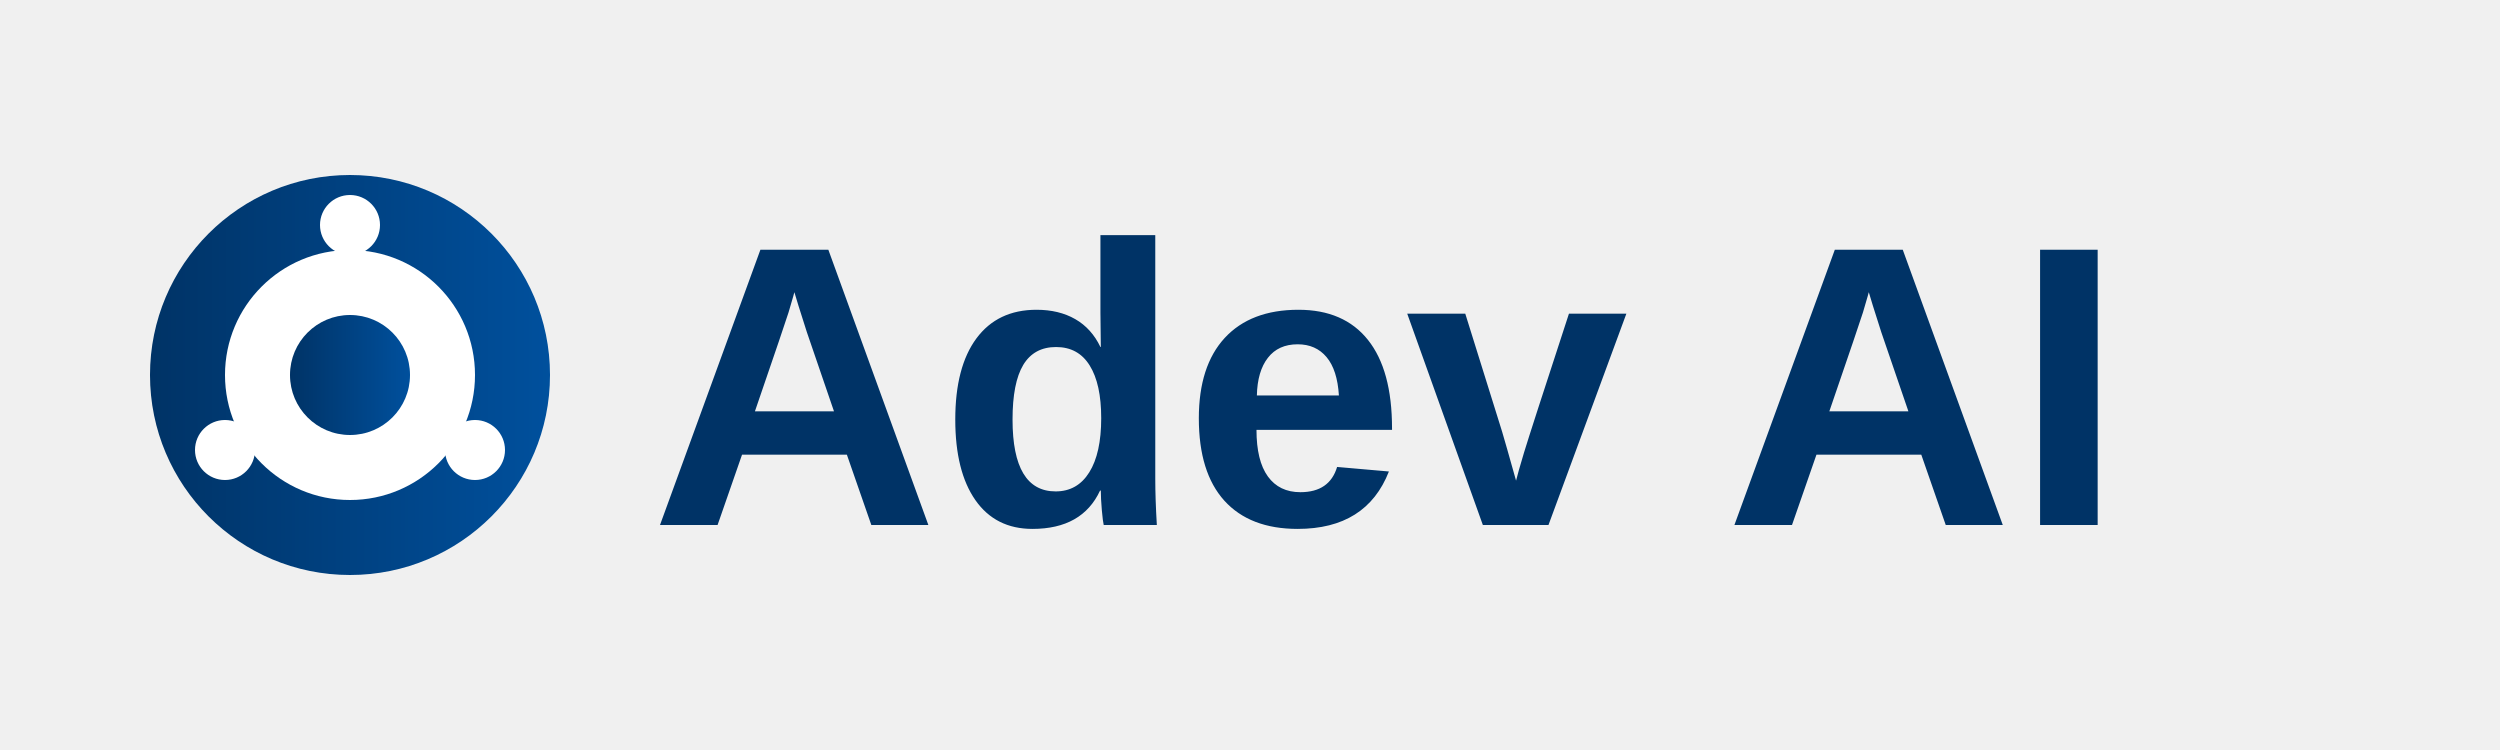
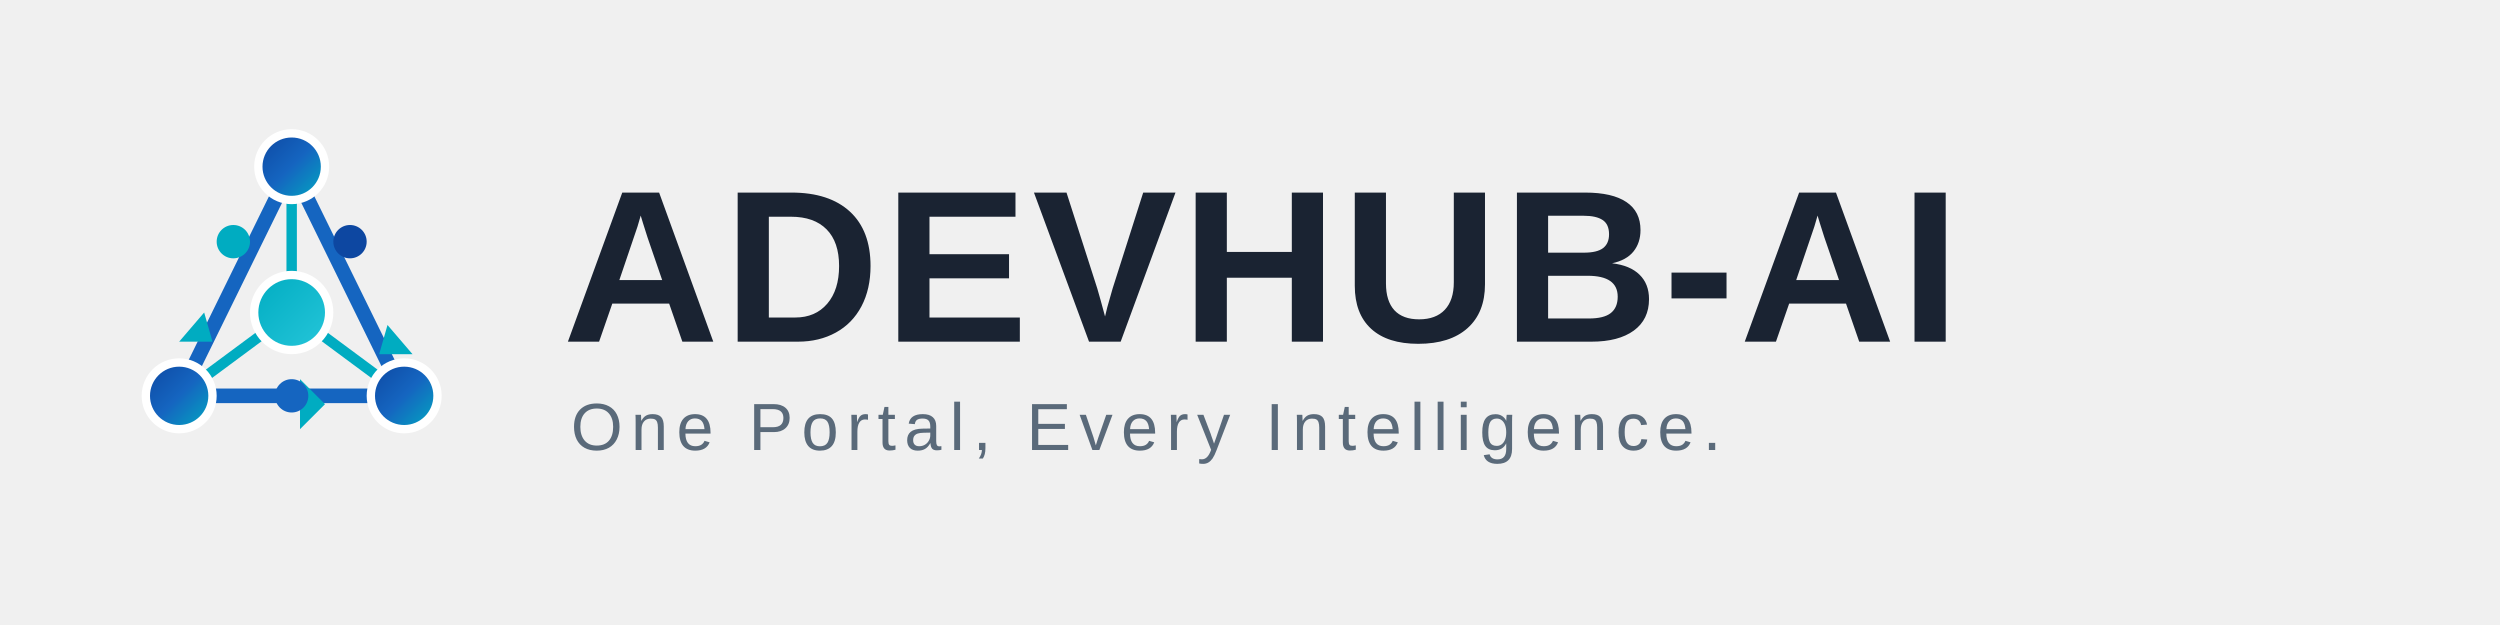
- <svg xmlns="http://www.w3.org/2000/svg" viewBox="0 0 500 150">
+ <svg xmlns="http://www.w3.org/2000/svg" viewBox="0 0 600 150">
  <defs>
-     <linearGradient id="grad1" x1="0%" y1="0%" x2="100%" y2="0%">
-       <stop offset="0%" style="stop-color:#003366;stop-opacity:1" />
-       <stop offset="100%" style="stop-color:#00509d;stop-opacity:1" />
+     <linearGradient id="logoGrad" x1="0%" y1="0%" x2="100%" y2="100%">
+       <stop offset="0%" style="stop-color:#0D47A1;stop-opacity:1" />
+       <stop offset="50%" style="stop-color:#1565C0;stop-opacity:1" />
+       <stop offset="100%" style="stop-color:#00ACC1;stop-opacity:1" />
+     </linearGradient>
+     <linearGradient id="nodeGradLogo" x1="0%" y1="0%" x2="100%" y2="100%">
+       <stop offset="0%" style="stop-color:#00ACC1;stop-opacity:1" />
+       <stop offset="100%" style="stop-color:#26C6DA;stop-opacity:1" />
    </linearGradient>
  </defs>
-   <g transform="translate(20, 25)">
-     <circle cx="50" cy="50" r="40" fill="url(#grad1)" />
-     <circle cx="50" cy="50" r="25" fill="#ffffff" />
-     <circle cx="50" cy="50" r="12" fill="url(#grad1)" />
-     <circle cx="50" cy="20" r="6" fill="#ffffff" />
-     <circle cx="75" cy="65" r="6" fill="#ffffff" />
-     <circle cx="25" cy="65" r="6" fill="#ffffff" />
-     <text x="110" y="80" font-family="Arial, sans-serif" font-weight="bold" font-size="80" fill="#003366">Adev AI</text>
+   <g transform="translate(15, 20)">
+     <line x1="55" y1="20" x2="28" y2="75" stroke="#1565C0" stroke-width="3.5" stroke-linecap="round" />
+     <line x1="55" y1="20" x2="82" y2="75" stroke="#1565C0" stroke-width="3.5" stroke-linecap="round" />
+     <line x1="28" y1="75" x2="82" y2="75" stroke="#1565C0" stroke-width="3.5" stroke-linecap="round" />
+     <line x1="55" y1="20" x2="55" y2="55" stroke="#00ACC1" stroke-width="2.5" stroke-linecap="round" />
+     <line x1="28" y1="75" x2="55" y2="55" stroke="#00ACC1" stroke-width="2.5" stroke-linecap="round" />
+     <line x1="82" y1="75" x2="55" y2="55" stroke="#00ACC1" stroke-width="2.5" stroke-linecap="round" />
+     <polygon points="78,58 84,65 76,65" fill="#00ACC1" />
+     <polygon points="34,55 28,62 36,62" fill="#00ACC1" />
+     <polygon points="63,77 57,83 57,71" fill="#00ACC1" />
+     <circle cx="55" cy="55" r="9" fill="url(#nodeGradLogo)" stroke="#ffffff" stroke-width="2" />
+     <circle cx="55" cy="20" r="8" fill="url(#logoGrad)" stroke="#ffffff" stroke-width="2" />
+     <circle cx="28" cy="75" r="8" fill="url(#logoGrad)" stroke="#ffffff" stroke-width="2" />
+     <circle cx="82" cy="75" r="8" fill="url(#logoGrad)" stroke="#ffffff" stroke-width="2" />
+     <circle cx="41" cy="38" r="4" fill="#00ACC1" />
+     <circle cx="69" cy="38" r="4" fill="#0D47A1" />
+     <circle cx="55" cy="75" r="4" fill="#1565C0" />
+     <text x="120" y="62" font-family="'Segoe UI', Arial, sans-serif" font-weight="800" font-size="52" fill="#1a2332" letter-spacing="1">ADEVHUB-AI</text>
+     <text x="122" y="88" font-family="'Segoe UI', Arial, sans-serif" font-weight="400" font-size="16" fill="#5a6a7a" letter-spacing="2">One Portal, Every Intelligence.</text>
  </g>
</svg>
